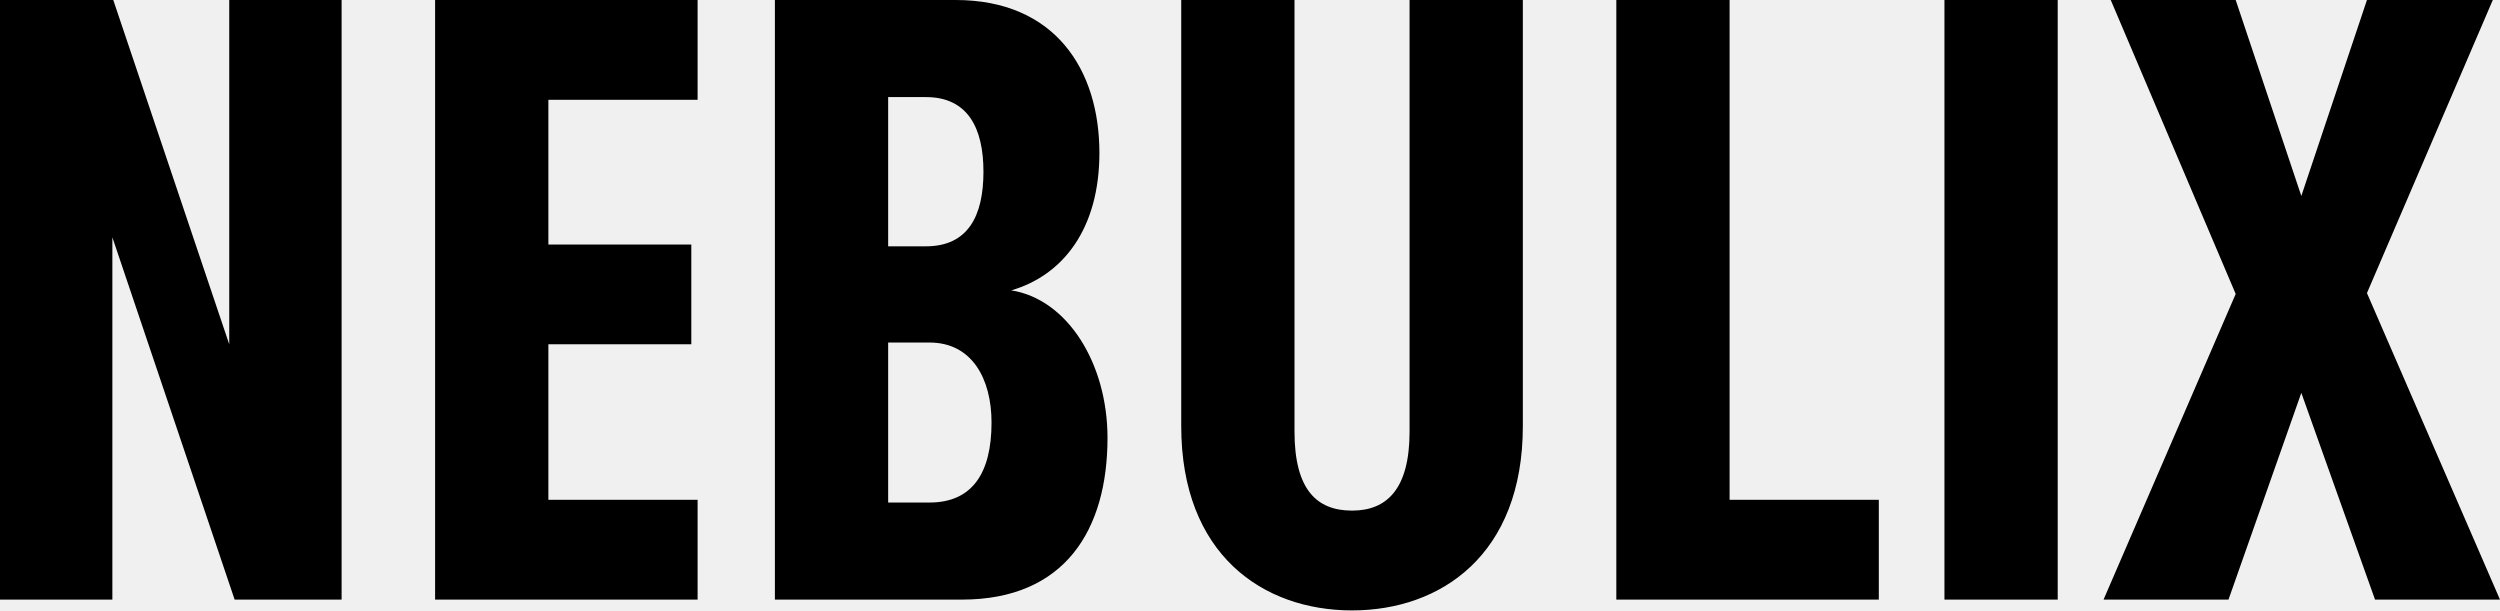
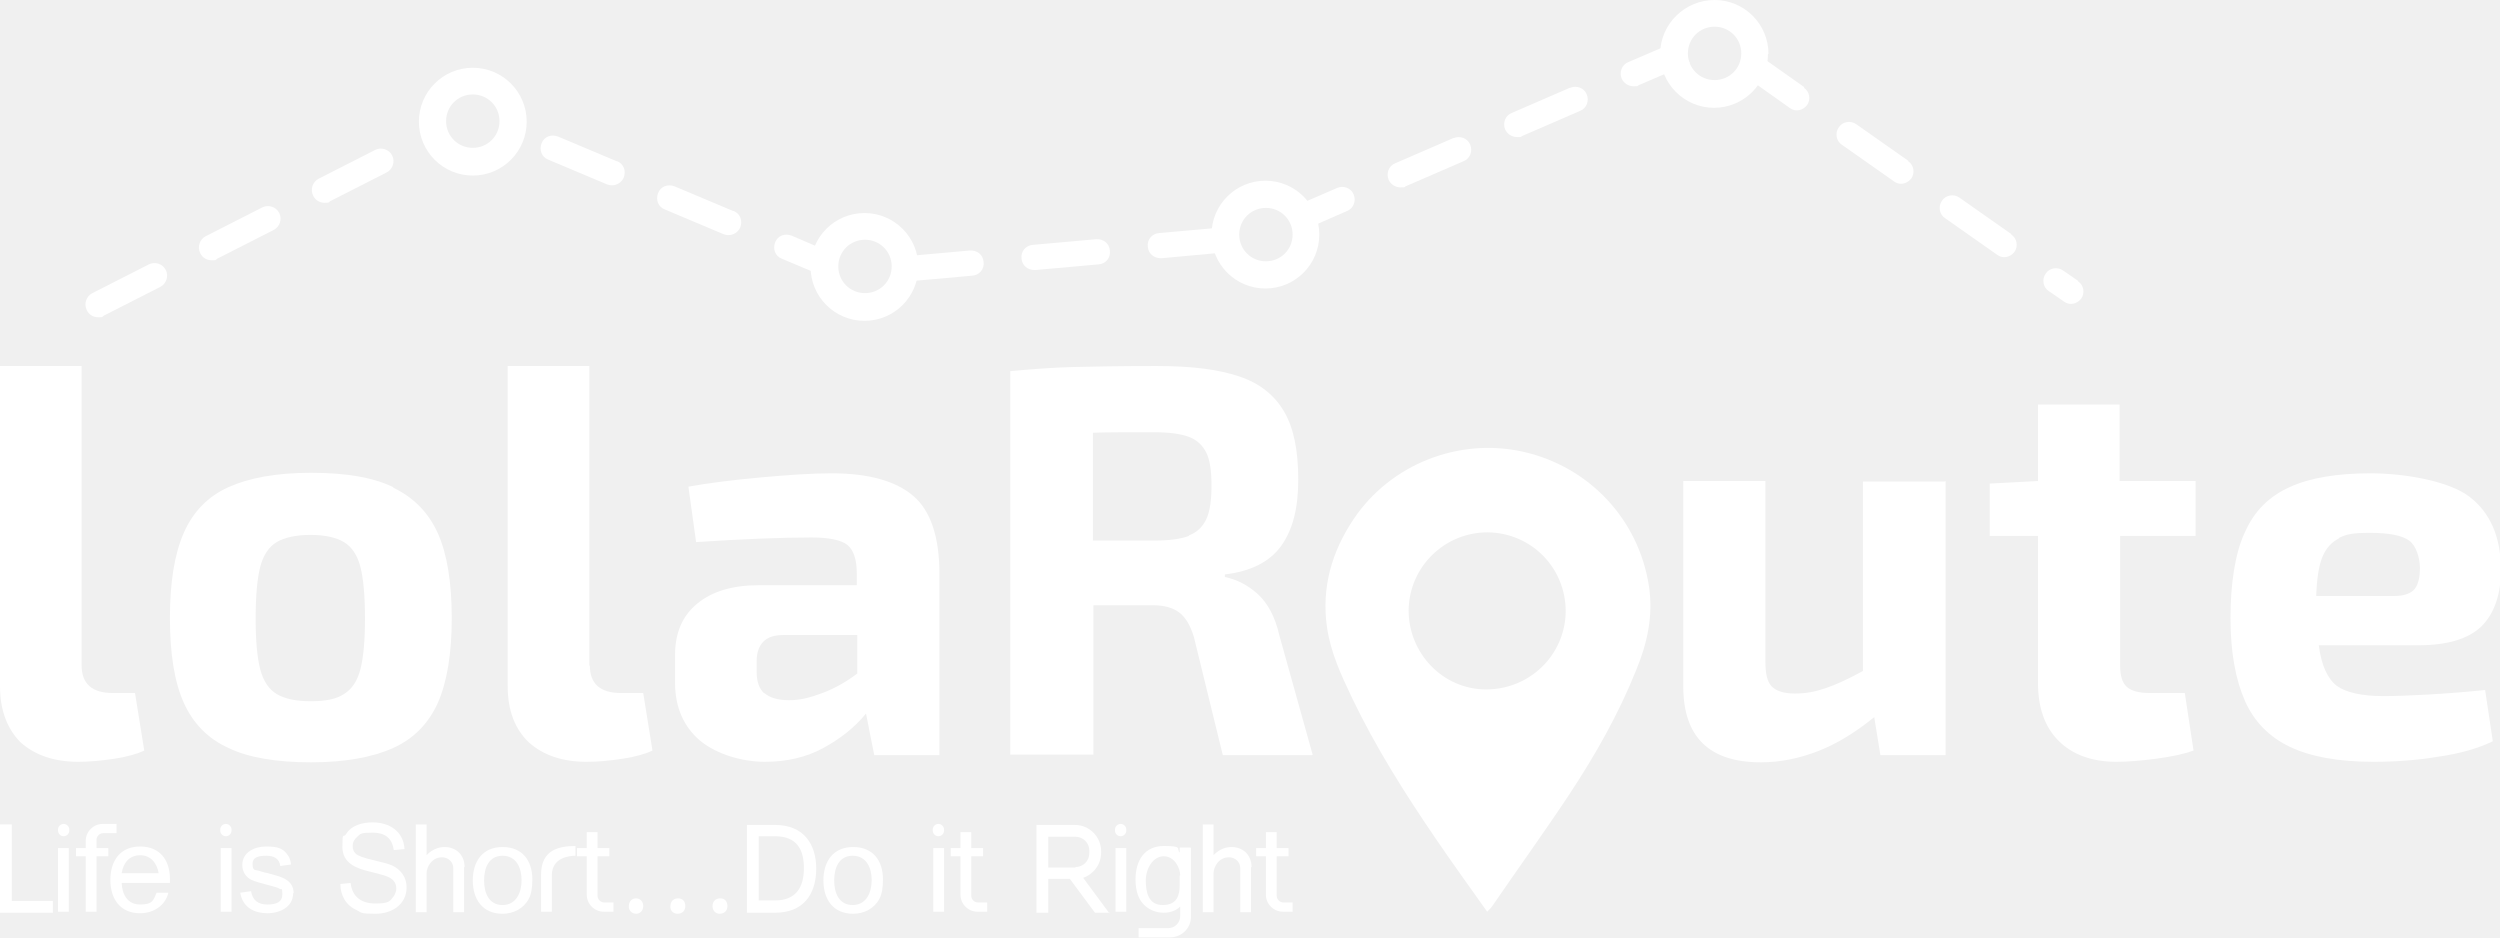
- <svg xmlns="http://www.w3.org/2000/svg" xml:space="preserve" style="enable-background:new 0 0 1164.06 284.21" viewBox="0 0 1164.06 284.21">
-   <path d="M109.25 279.19 52.32 110.5v168.69H0V0h52.74l54 160.32V0h52.32v279.19h-49.81zm93.34 0V0h122.23v46.46h-69.48v67.39h66.55v46.46h-66.55v72.41h69.48v46.46H202.59zm158.22 0V0h84.13c46.46 0 66.97 32.65 66.97 71.16 0 35.16-16.74 56.93-41.02 64.04 26.37 4.19 44.79 34.32 44.79 68.65 0 42.7-19.67 75.34-67.81 75.34h-87.06zm52.74-164.5h17.58c19.67 0 26.79-14.23 26.79-34.74 0-20.09-7.12-34.74-26.79-34.74h-17.58v69.48zm0 119.3h19.25c19.67 0 28.88-13.39 28.88-37.25 0-20.51-9.21-37.25-28.88-37.25h-19.25v74.5zM550.01 0h52.74v200.92c0 27.21 10.46 36.83 26.79 36.83 15.91 0 26.79-9.63 26.79-36.83V0h52.74v198.41c0 59.86-38.09 85.81-79.53 85.81s-79.53-25.95-79.53-85.81V0zM752.6 279.19V0h52.74v232.73h69.48v46.46H752.6zm152.78 0V0h52.74v279.19h-52.74zm200.49 0-34.32-96.27-33.91 96.27h-58.18l61.53-142.32L982.81 0h58.18l30.56 91.25L1102.11 0h58.6l-58.6 136.46 61.95 142.74h-58.19z" fill="currentColor" />
+ <svg xmlns="http://www.w3.org/2000/svg" id="Capa_1" version="1.1" viewBox="0 0 487 182.7">
+   <defs>
+     <style>
+       .st0 {
+         fill: #fff;
+       }
+ 
+       .st1 {
+         fill: none;
+       }
+ 
+       .st2 {
+         clip-path: url(#clippath-1);
+       }
+ 
+       .st3 {
+         clip-path: url(#clippath);
+       }
+     </style>
+     <clipPath id="clippath">
+       <rect class="st1" y="0" width="487" height="182.7" />
+     </clipPath>
+     <clipPath id="clippath-1">
+       <rect class="st1" y="0" width="487" height="182.7" />
+     </clipPath>
+   </defs>
+   <g id="Ilustración_2">
+     <g class="st3">
+       <polygon class="st0" points="0 160.6 0 177.8 10.3 177.8 10.3 175.5 2.3 175.5 2.3 160.6 0 160.6" />
+       <g class="st2">
+         <path class="st0" d="M13.5,161.6v.2c0,.6-.5,1.1-1.1,1.1s-1.1-.5-1.1-1.1v-.2c0-.6.5-1.1,1.1-1.1s1.1.5,1.1,1.1M11.3,165.2h2.1v12.4h-2.1v-12.4Z" />
+         <path class="st0" d="M18.8,163.6v1.6h2.3v1.6h-2.3v10.8h-2.1v-10.8h-1.9v-1.6h1.9v-1.4c0-1.8,1.5-3.3,3.3-3.3h2.7v1.8h-2.6c-.7,0-1.3.6-1.3,1.3" />
+         <path class="st0" d="M33.1,172h-9.4c.1,2.2,1.1,4.2,3.6,4.2s2.6-.9,3.2-2.3h2.3c-.6,2.5-2.9,4-5.5,4-3.9,0-5.8-2.8-5.8-6.5s1.9-6.5,5.8-6.5,5.8,2.7,5.8,6.3,0,.5,0,.7M30.9,170.1c-.3-1.9-1.5-3.5-3.6-3.5s-3.3,1.5-3.6,3.5h7.1Z" />
+         <path class="st0" d="M45.1,161.6v.2c0,.6-.5,1.1-1.1,1.1s-1.1-.5-1.1-1.1v-.2c0-.6.5-1.1,1.1-1.1s1.1.5,1.1,1.1M43,165.2h2.1v12.4h-2.1v-12.4Z" />
+         <path class="st0" d="M57.1,174c0,2.7-2.6,3.9-5,3.9s-4.8-1-5.3-4l2.1-.3c.3,1.8,1.4,2.6,3.2,2.6s2.9-.5,2.9-2-.2-.8-.6-1.1c-.3-.2-1-.4-2.2-.7-1.5-.4-2.6-.7-3.2-1-1.1-.5-1.8-1.6-1.8-2.9,0-2.5,2.4-3.6,4.6-3.6s3.3.3,4.2,1.6c.4.5.6,1.1.7,1.9l-2.1.3c-.2-1.5-1.3-2-2.7-2s-2.7.2-2.7,1.6.5,1.1,1.1,1.3c.2,0,.8.3,1.9.5,1.5.4,2.5.7,3.1,1,1.2.6,1.9,1.5,1.9,2.9" />
+         <path class="st0" d="M79.2,172.9c0,3.3-2.9,5.1-6,5.1s-2.7-.2-3.7-.7c-2.1-.9-3.2-2.9-3.2-5.1l2-.2c.3,2.7,2.1,4,4.8,4s2.8-.4,3.6-1.4c.3-.5.5-1,.5-1.5,0-1.3-.8-2-1.9-2.4-.4-.2-1.7-.5-3.2-.9-2.6-.6-5.4-1.6-5.4-4.8s.2-1.7.7-2.5c1.1-1.8,3.3-2.3,5.2-2.3,3.2,0,6,1.7,6.2,5.2l-2.1.2c-.3-2.4-1.8-3.4-4.1-3.4s-2.4.2-3,.8c-.6.5-.9,1.1-.9,1.8s.2,1.1.6,1.5c.4.4,1.5.8,3.2,1.2,1.7.4,3.3.8,3.9,1.1,1.7.8,2.8,2.3,2.8,4.2" />
+         <path class="st0" d="M90.4,168.9v8.8h-2.1v-8.6c0-1.2-1-2.1-2.2-2.1-2,0-3,1.9-3,3.1v7.6h-2.1v-17.1h2.1v6s1.3-1.6,3.5-1.6,3.9,1.5,3.9,3.9" />
+         <path class="st0" d="M103.7,171.3c0,1.6-.2,2.9-.7,3.8-1,1.9-3,2.9-5.1,2.9-3.9,0-5.8-2.8-5.8-6.5s1.9-6.5,5.8-6.5,5.8,2.7,5.8,6.3M101.6,171.4c0-2.3-1-4.7-3.7-4.7s-3.6,2.4-3.6,4.8.9,4.8,3.6,4.8,3.7-2.5,3.7-4.8" />
+         <path class="st0" d="M112.1,164.8v1.9c-1.3,0-4.6.4-4.6,3.8v7.1h-2.1v-7.2c0-4.9,3.5-5.6,6.8-5.6" />
+         <path class="st0" d="M119.5,175.8v1.8h-1.9c-1.8,0-3.3-1.5-3.3-3.3v-7.5h-1.9v-1.6h1.9v-3.1h2.1v3.1h2.3v1.6h-2.3v7.7c0,.7.6,1.3,1.3,1.3h1.8Z" />
+         <path class="st0" d="M122.5,176.5c0-.9.6-1.5,1.4-1.5s1.4.6,1.4,1.5-.6,1.5-1.4,1.5-1.5-.7-1.4-1.5M130.6,176.5c0-.9.6-1.5,1.5-1.5s1.4.6,1.4,1.5c0,.9-.6,1.5-1.5,1.5s-1.5-.7-1.4-1.5M138.8,176.5c0-.9.6-1.5,1.5-1.5s1.4.6,1.4,1.5-.6,1.5-1.5,1.5-1.4-.7-1.4-1.5" />
+         <path class="st0" d="M159,169.2c0,5.1-2.6,8.6-8,8.6h-5.5v-17.1h5.5c5.6,0,8,3.8,8,8.5M156.6,169.1c0-3.5-1.3-6.2-5.6-6.2h-3.2v12.5h3.2c4.1,0,5.6-2.6,5.6-6.3" />
+         <path class="st0" d="M172,171.3c0,1.6-.2,2.9-.7,3.8-1,1.9-3,2.9-5.1,2.9-3.9,0-5.8-2.8-5.8-6.5s1.9-6.5,5.8-6.5,5.8,2.7,5.8,6.3M169.8,171.4c0-2.3-1-4.7-3.7-4.7s-3.6,2.4-3.6,4.8.9,4.8,3.6,4.8,3.7-2.5,3.7-4.8" />
+         <path class="st0" d="M183.9,161.6v.2c0,.6-.5,1.1-1.1,1.1s-1.1-.5-1.1-1.1v-.2c0-.6.5-1.1,1.1-1.1s1.1.5,1.1,1.1M181.8,165.2h2.1v12.4h-2.1v-12.4Z" />
+         <path class="st0" d="M192.3,175.8v1.8h-1.9c-1.8,0-3.3-1.5-3.3-3.3v-7.5h-1.9v-1.6h1.9v-3.1h2.1v3.1h2.3v1.6h-2.3v7.7c0,.7.6,1.3,1.3,1.3h1.8Z" />
+         <path class="st0" d="M216.2,177.8h-2.9l-4.9-6.6h-4.2v6.6h-2.3v-17.1h7.5c2.8,0,5.1,2.3,5.1,5.1v.3c0,2.3-1.5,4.2-3.5,4.9l5.1,6.9ZM209.5,168.9c1.5,0,2.7-1.2,2.7-2.7v-.5c0-1.5-1.2-2.7-2.7-2.7h-5.3v6h5.3Z" />
+         <path class="st0" d="M219.4,161.6v.2c0,.6-.5,1.1-1.1,1.1s-1.1-.5-1.1-1.1v-.2c0-.6.5-1.1,1.1-1.1s1.1.5,1.1,1.1M217.3,165.2h2.1v12.4h-2.1v-12.4Z" />
+         <path class="st0" d="M232,165.2v13.4c0,2.2-1.8,4-4.1,4h-6.1v-1.8h5.8c1.2,0,2.3-1,2.3-2.3v-1.9c-.7.7-1.8,1.2-3.2,1.2s-2.7-.5-3.7-1.4c-1.2-1.1-1.8-2.8-1.8-5.1,0-3.6,1.7-6.5,5.5-6.5s2.4.5,3.1,1.3v-1h2.1ZM229.9,170.5c0-1.4-1.1-3.7-3.2-3.7s-3.5,2.4-3.5,4.7.5,4.8,3.3,4.8,3.3-1.9,3.3-3.9v-1.8Z" />
+         <path class="st0" d="M243.7,168.9v8.8h-2.1v-8.6c0-1.2-1-2.1-2.2-2.1-2,0-3,1.9-3,3.1v7.6h-2.1v-17.1h2.1v6s1.3-1.6,3.5-1.6,3.9,1.5,3.9,3.9" />
+         <path class="st0" d="M251.8,175.8v1.8h-1.9c-1.8,0-3.3-1.5-3.3-3.3v-7.5h-1.9v-1.6h1.9v-3.1h2.1v3.1h2.3v1.6h-2.3v7.7c0,.7.6,1.3,1.3,1.3h1.8Z" />
+         <path class="st0" d="M161.4,49l-7.2-3.1c-1.3-.5-2.7,0-3.2,1.3-.5,1.3,0,2.7,1.3,3.2l8.8,3.7c-.4-1.7-.3-3.6.4-5.2" />
+         <path class="st0" d="M142.8,41.1l-11.4-4.8c-1.3-.5-2.7,0-3.2,1.3-.5,1.3,0,2.7,1.3,3.2l11.4,4.8c.3.1.6.2,1,.2,1,0,1.9-.6,2.3-1.5.5-1.3,0-2.7-1.3-3.2" />
+         <path class="st0" d="M213.5,46.6l-12.3,1.1c-1.4.1-2.4,1.3-2.2,2.7.1,1.3,1.2,2.2,2.5,2.2s.1,0,.2,0l12.3-1.1c1.4-.1,2.4-1.3,2.2-2.7-.1-1.4-1.3-2.3-2.7-2.2" />
+         <path class="st0" d="M120.1,31.4l-11.4-4.8c-1.3-.5-2.7,0-3.2,1.3-.5,1.3,0,2.7,1.3,3.2l11.4,4.8c.3.1.6.2,1,.2,1,0,1.9-.6,2.3-1.5.5-1.3,0-2.7-1.3-3.2" />
+         <path class="st0" d="M188.9,48.8l-12.3,1.1c-.4,0-.8.2-1.1.4.3,1.3.3,2.8,0,4.1.4.3.9.4,1.4.4s.1,0,.2,0l12.3-1.1c1.4-.1,2.4-1.3,2.2-2.7-.1-1.4-1.3-2.3-2.7-2.2" />
+         <path class="st0" d="M29,51.5l-11,5.6c-1.2.6-1.7,2.1-1.1,3.3.4.9,1.3,1.4,2.2,1.4s.8,0,1.1-.3l11-5.6c1.2-.6,1.7-2.1,1.1-3.3-.6-1.2-2.1-1.7-3.3-1.1" />
+         <path class="st0" d="M51.1,40.4l-11,5.6c-1.2.6-1.7,2.1-1.1,3.3.4.9,1.3,1.4,2.2,1.4s.8,0,1.1-.3l11-5.6c1.2-.6,1.7-2.1,1.1-3.3-.6-1.2-2.1-1.7-3.3-1.1" />
+         <path class="st0" d="M73.1,29.2l-11,5.6c-1.2.6-1.7,2.1-1.1,3.3.4.9,1.3,1.4,2.2,1.4s.8,0,1.1-.3l11-5.6c1.2-.6,1.7-2.1,1.1-3.3-.6-1.2-2.1-1.7-3.3-1.1" />
+         <path class="st0" d="M237,44.4l-11.2,1c-1.4.1-2.4,1.3-2.2,2.7.1,1.3,1.2,2.2,2.5,2.2s.1,0,.2,0l11.9-1.1c-.8-1.4-1.2-3.2-1.1-4.9" />
+         <path class="st0" d="M371.7,31.3l-10.1-7.1c-1.1-.8-2.7-.5-3.4.6-.8,1.1-.5,2.7.6,3.4l10.1,7.1c.4.3.9.5,1.4.5.8,0,1.5-.4,2-1,.8-1.1.5-2.7-.6-3.4" />
+         <path class="st0" d="M351.5,17l-9.2-6.5c-.5,1.6-1.5,3-3,3.9l9.3,6.6c.4.3.9.5,1.4.5.8,0,1.5-.4,2-1,.8-1.1.5-2.7-.6-3.4" />
+         <path class="st0" d="M391.8,45.6l-10.1-7.1c-1.1-.8-2.7-.5-3.4.6-.8,1.1-.5,2.7.6,3.4l10.1,7.1c.4.3.9.5,1.4.5.8,0,1.5-.4,2-1,.8-1.1.5-2.7-.6-3.4" />
+         <path class="st0" d="M263.7,37.9c-.5-1.3-2-1.8-3.2-1.3l-9.7,4.2c.9,1.5,1.2,3.2,1.1,4.9l10.5-4.6c1.3-.5,1.8-2,1.3-3.2" />
+         <path class="st0" d="M404.8,54.7l-2.9-2c-1.1-.8-2.7-.5-3.4.6-.8,1.1-.5,2.7.6,3.4l2.9,2c.4.3.9.5,1.4.5.8,0,1.5-.4,2-1,.8-1.1.5-2.7-.6-3.4" />
+         <path class="st0" d="M283.1,26.9l-11.3,4.9c-1.3.5-1.8,2-1.3,3.2.4.9,1.3,1.5,2.3,1.5s.7,0,1-.2l11.3-4.9c1.3-.5,1.8-2,1.3-3.2-.5-1.3-2-1.8-3.2-1.3" />
+         <path class="st0" d="M305.8,17.1l-11.3,4.9c-1.3.5-1.8,2-1.3,3.2.4.9,1.3,1.5,2.3,1.5s.7,0,1-.2l11.3-4.9c1.3-.5,1.8-2,1.3-3.2-.5-1.3-2-1.8-3.2-1.3" />
+         <path class="st0" d="M327.9,7.5l-10.7,4.6c-1.3.5-1.8,2-1.3,3.2.4.9,1.3,1.5,2.3,1.5s.7,0,1-.2l10-4.3c-.9-1.4-1.4-3.1-1.3-4.8" />
+         <path class="st0" d="M178.9,52c0,5.8-4.7,10.5-10.5,10.5s-10.5-4.7-10.5-10.5,4.7-10.5,10.5-10.5,10.5,4.7,10.5,10.5M168.5,46.7c-2.9,0-5.2,2.3-5.2,5.2s2.3,5.2,5.2,5.2,5.2-2.3,5.2-5.2-2.3-5.2-5.2-5.2" />
+         <path class="st0" d="M102.6,23.7c0,5.8-4.7,10.5-10.5,10.5s-10.5-4.7-10.5-10.5,4.7-10.5,10.5-10.5,10.5,4.7,10.5,10.5M92.1,18.4c-2.9,0-5.2,2.3-5.2,5.2s2.3,5.2,5.2,5.2,5.2-2.3,5.2-5.2-2.3-5.2-5.2-5.2" />
+         <path class="st0" d="M257,45.7c0,5.8-4.7,10.5-10.5,10.5s-10.5-4.7-10.5-10.5,4.7-10.5,10.5-10.5,10.5,4.7,10.5,10.5M246.6,40.5c-2.9,0-5.2,2.3-5.2,5.2s2.3,5.2,5.2,5.2,5.2-2.3,5.2-5.2-2.3-5.2-5.2-5.2" />
+         <path class="st0" d="M344.4,10.5c0,5.8-4.7,10.5-10.5,10.5s-10.5-4.7-10.5-10.5S328.2,0,334,0s10.5,4.7,10.5,10.5M334,5.2c-2.9,0-5.2,2.3-5.2,5.2s2.3,5.2,5.2,5.2,5.2-2.3,5.2-5.2-2.3-5.2-5.2-5.2" />
+         <path class="st0" d="M289.7,177.6c-3.4-4.8-6.8-9.5-10-14.2-6-8.8-11.7-17.8-16.3-27.4-2.1-4.4-4.2-8.9-4.9-13.8-1.1-7.7.9-14.7,5.2-21.1,7.2-10.7,20.5-15.9,33-13.1,12.9,2.9,22.5,13.2,24.5,26.1.9,5.8-.3,11.2-2.5,16.5-3.4,8.5-7.9,16.4-12.9,24-4.9,7.4-10.1,14.6-15.1,21.9-.2.3-.4.5-.9,1M289.8,103.7c-8.4,0-15.3,6.7-15.4,15.2,0,8.4,6.7,15.4,15.1,15.4,8.5,0,15.4-6.7,15.5-15.2,0-8.5-6.7-15.3-15.2-15.4" />
+         <path class="st0" d="M15.9,129.6c0,3.6,2,5.4,6.1,5.4h4.3l1.8,11.2c-1.2.6-3.2,1.2-5.8,1.6-2.6.4-5,.6-7,.6-4.8,0-8.5-1.3-11.3-3.8C1.4,142,0,138.3,0,133.7v-62.4h15.9v58.4Z" />
+         <path class="st0" d="M76.6,95c4,1.9,6.9,4.9,8.7,8.9s2.7,9.6,2.7,16.5-.9,12.4-2.7,16.5c-1.8,4-4.7,7-8.7,8.8-4,1.8-9.3,2.8-16,2.8s-12.2-.9-16.1-2.8c-4-1.8-6.9-4.8-8.7-8.8-1.8-4-2.7-9.5-2.7-16.5s.9-12.5,2.7-16.6c1.8-4.1,4.7-7.1,8.7-8.9,4-1.8,9.3-2.8,16.1-2.8s12.1.9,16,2.8M53.9,105.6c-1.5.9-2.6,2.5-3.2,4.8-.6,2.3-.9,5.7-.9,10.1s.3,7.6.9,9.9c.6,2.3,1.7,3.9,3.2,4.8,1.5.9,3.7,1.4,6.6,1.4s5-.4,6.5-1.4c1.5-.9,2.6-2.5,3.2-4.8.6-2.3.9-5.6.9-9.9s-.3-7.8-.9-10.1c-.6-2.3-1.7-3.9-3.2-4.8-1.5-.9-3.7-1.4-6.5-1.4s-5.1.5-6.6,1.4" />
+         <path class="st0" d="M114.9,129.6c0,3.6,2,5.4,6.1,5.4h4.3l1.8,11.2c-1.2.6-3.2,1.2-5.8,1.6s-5,.6-7,.6c-4.8,0-8.5-1.3-11.3-3.8-2.7-2.6-4.1-6.2-4.1-10.9v-62.4h15.9v58.4Z" />
+         <path class="st0" d="M177.9,96.6c3.4,2.9,5.1,8,5.1,15.2v35.3h-12.7l-1.6-8.1c-2.2,2.7-5,4.9-8.3,6.7-3.3,1.8-7.1,2.7-11.4,2.7s-9.3-1.4-12.6-4.1c-3.2-2.7-4.9-6.5-4.9-11.3v-5.4c0-4.3,1.4-7.6,4.3-10,2.9-2.4,6.9-3.6,12-3.6h19.1v-2.4c0-2.7-.7-4.6-1.9-5.5-1.2-.9-3.5-1.4-6.9-1.4-5.9,0-13.4.3-22.5.9l-1.5-10.8c3.9-.7,8.6-1.3,14.1-1.8,5.5-.5,10.1-.8,13.8-.8,7.2,0,12.5,1.5,15.9,4.4M148.9,135c1,.9,2.6,1.4,4.8,1.4s4.1-.5,6.5-1.4c2.4-.9,4.7-2.2,6.8-3.8v-7.5h-14.4c-1.9,0-3.2.5-4,1.4-.8.9-1.2,2.1-1.2,3.7v2.1c0,1.9.5,3.3,1.5,4.2" />
+         <path class="st0" d="M255.6,147.1h-17.4l-5.6-22.9c-.7-2.4-1.7-4-2.9-4.9-1.2-.9-2.9-1.4-5.1-1.4h-11.6v29.1h-16.2v-74.7c4.3-.4,8.3-.7,12.1-.8,3.8-.1,9.3-.2,16.4-.2s12.1.7,16,2c4,1.3,6.9,3.6,8.8,6.8,1.9,3.2,2.8,7.6,2.8,13.3s-1.1,9.8-3.3,12.9c-2.2,3.1-5.9,5-11,5.6v.5c2.4.5,4.5,1.6,6.5,3.4,1.9,1.8,3.3,4.4,4.1,7.9l6.5,23.3ZM231.6,104.3c1.6-.6,2.7-1.7,3.4-3.2.7-1.5,1-3.7,1-6.5s-.3-5-1-6.4-1.8-2.5-3.4-3.1c-1.6-.6-3.9-.9-6.8-.9-5.6,0-9.5,0-11.9.1v21h11.9c3,0,5.2-.3,6.8-.9" />
+         <path class="st0" d="M379,93.7v53.4h-12.7l-1.2-7.4c-3.7,3-7.3,5.2-10.9,6.6-3.6,1.4-7.3,2.2-11.2,2.2-10,0-15.1-4.9-15.1-14.8v-40h16v35.1c0,2.3.3,3.9,1.2,4.9.9.9,2.4,1.4,4.5,1.4s3.8-.3,5.9-1c2.1-.7,4.5-1.8,7.4-3.4v-36.9h15.9Z" />
+         <path class="st0" d="M413,104.4v25.2c0,2,.4,3.4,1.3,4.2.9.8,2.4,1.2,4.5,1.2h6.8l1.7,11.2c-1.9.7-4.3,1.2-7.3,1.6-3,.4-5.6.6-7.7.6-4.8,0-8.6-1.4-11.3-4.1-2.7-2.7-4-6.5-4-11.3v-28.6h-9.4v-10.2l9.4-.5v-14.9h15.9v14.9h14.8v10.7h-14.8Z" />
+         <path class="st0" d="M484.1,134.4l1.5,10c-2.9,1.4-6.4,2.4-10.6,3-4.2.7-8.4,1-12.7,1-6.8,0-12.2-1-16.2-2.9-4-1.9-7-4.9-8.8-9-1.8-4.1-2.8-9.4-2.8-16.1s.9-12.7,2.8-16.7c1.8-4.1,4.7-7,8.7-8.8,3.9-1.8,9.2-2.7,15.8-2.7s15.3,1.5,19.3,4.6c4,3.1,6,7.7,6.1,14,0,5-1.3,8.7-3.8,11.2-2.6,2.5-6.7,3.7-12.4,3.7h-19.3c.5,3.9,1.7,6.5,3.5,7.9,1.8,1.3,4.9,2,9.1,2s12.3-.4,19.9-1.2M455.6,104.9c-1.4.7-2.5,1.9-3.2,3.6-.7,1.7-1.1,4.3-1.2,7.6h15.2c1.9,0,3.3-.5,4-1.4.7-.9,1-2.3,1-4.1s-.7-4.3-2.1-5.3c-1.4-1-3.9-1.5-7.6-1.5s-4.6.3-6.1,1" />
+       </g>
+     </g>
+   </g>
</svg>
